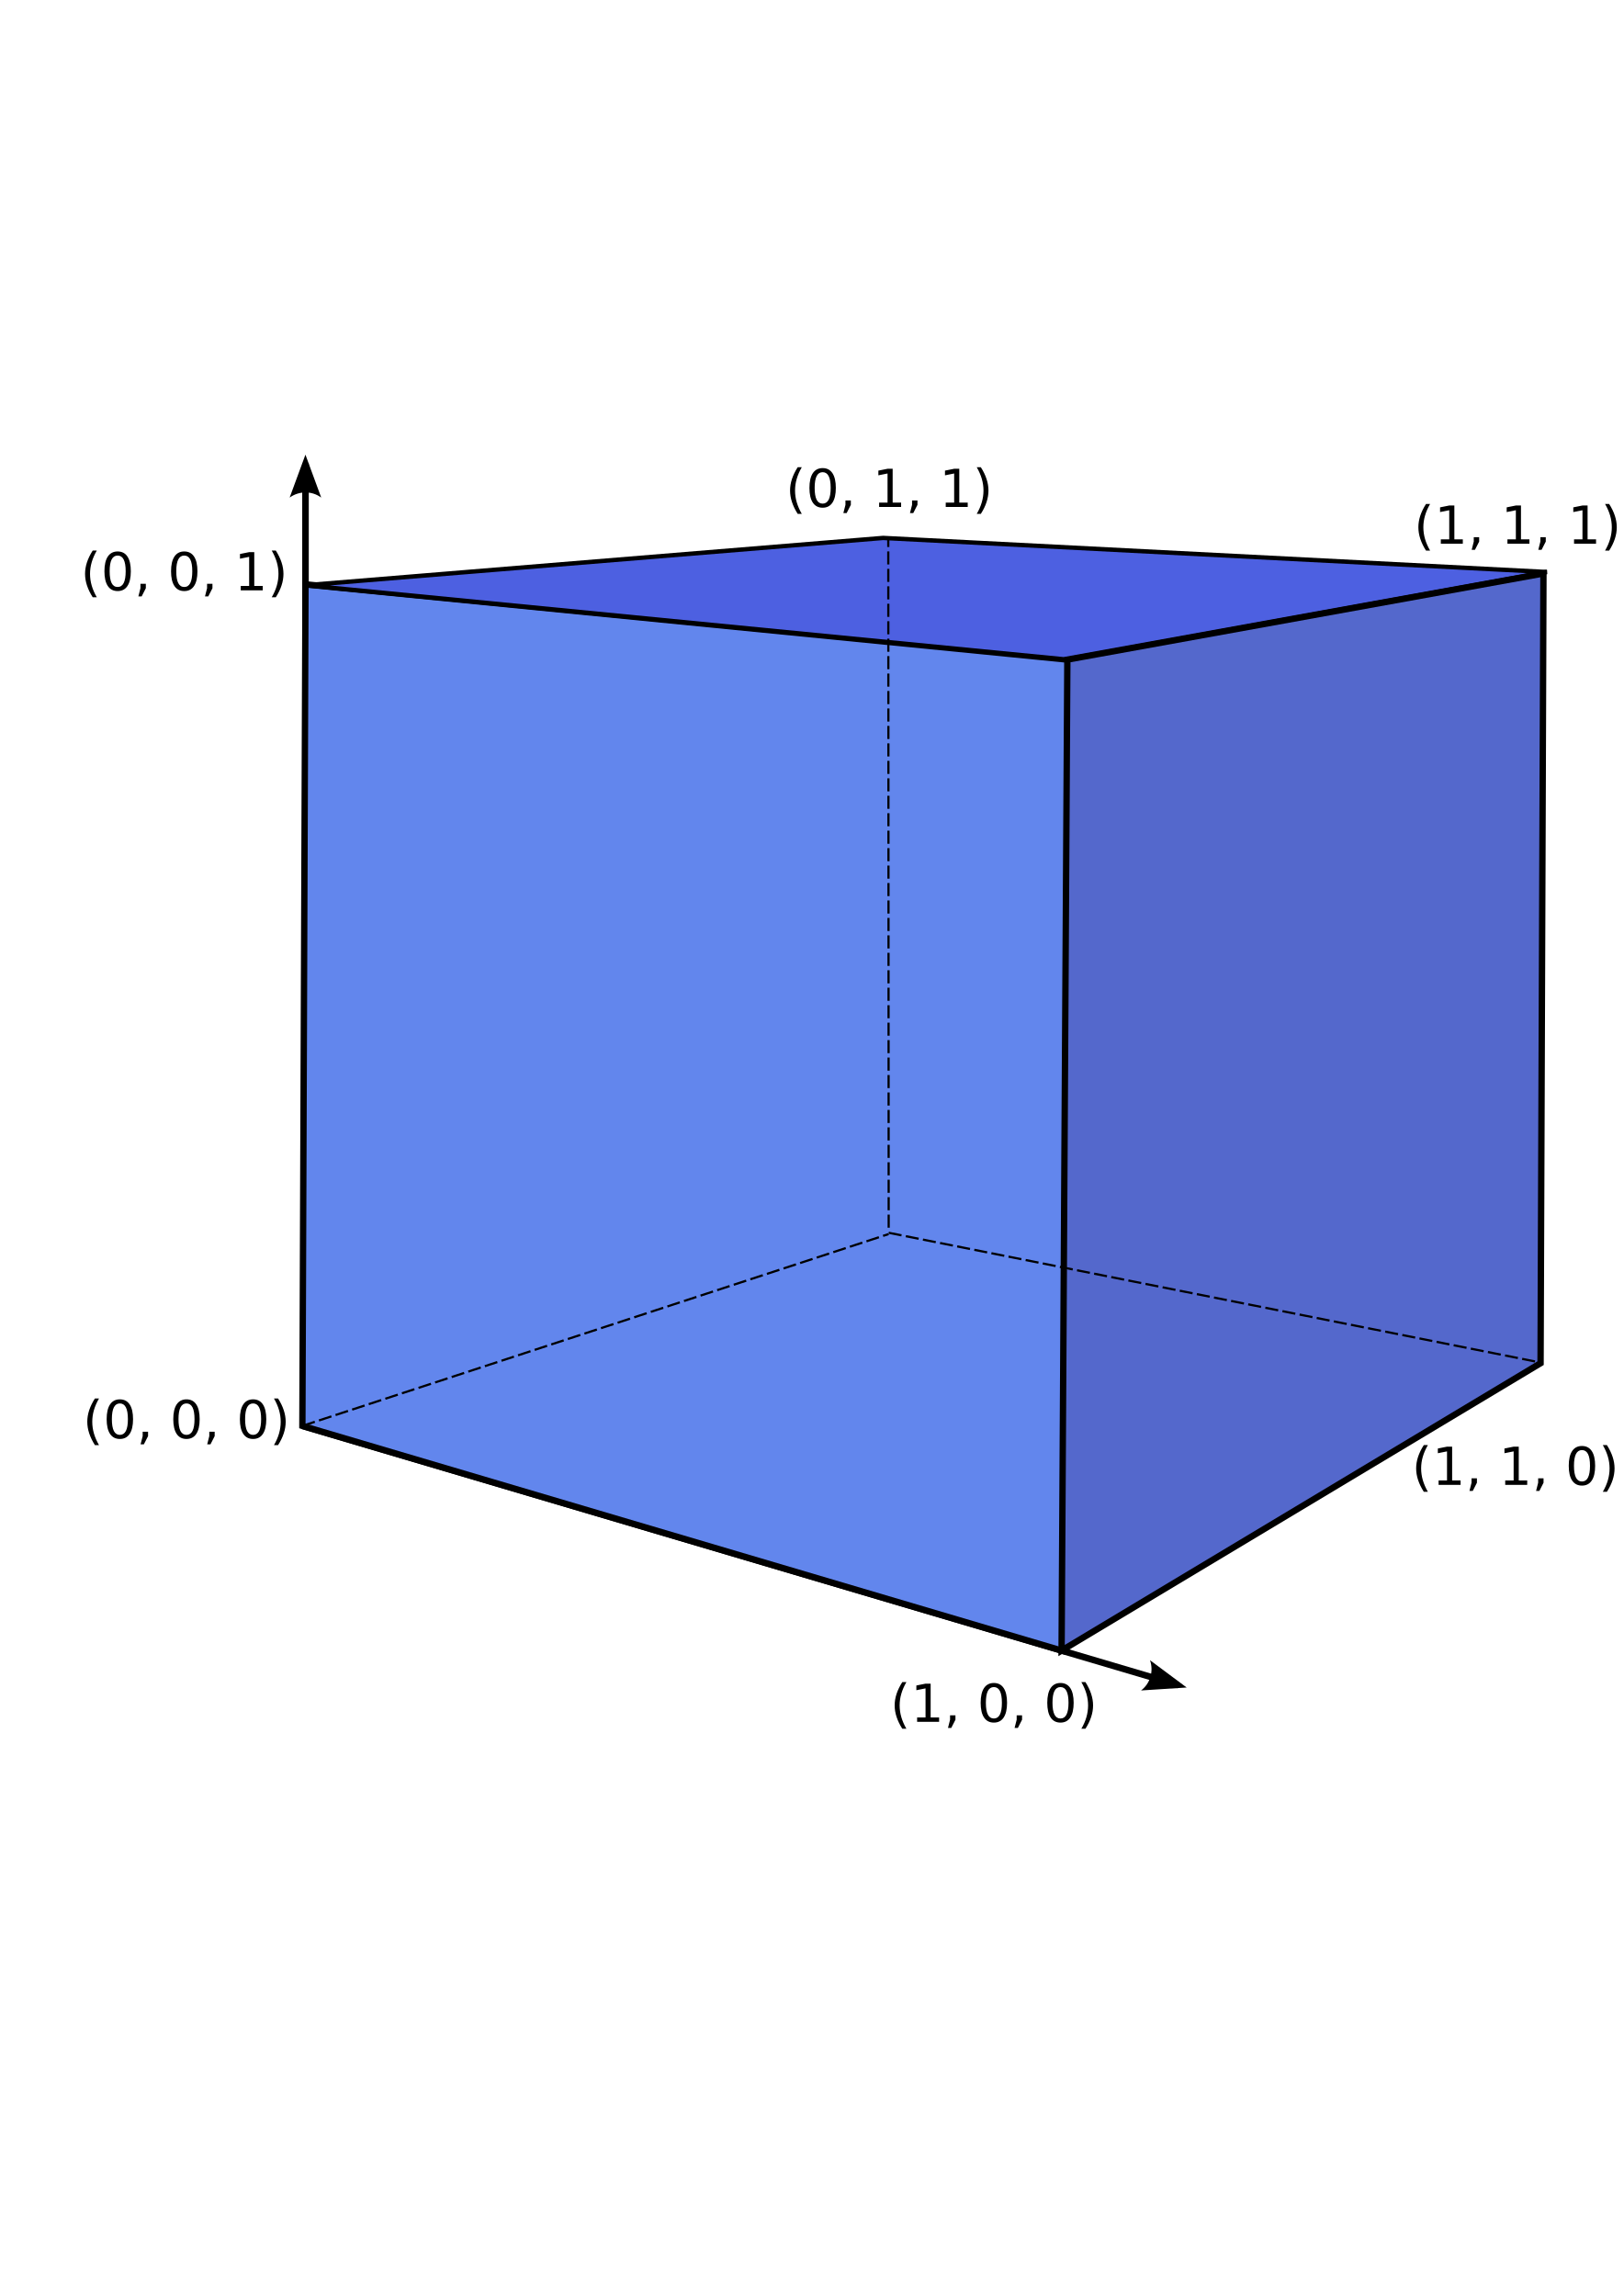
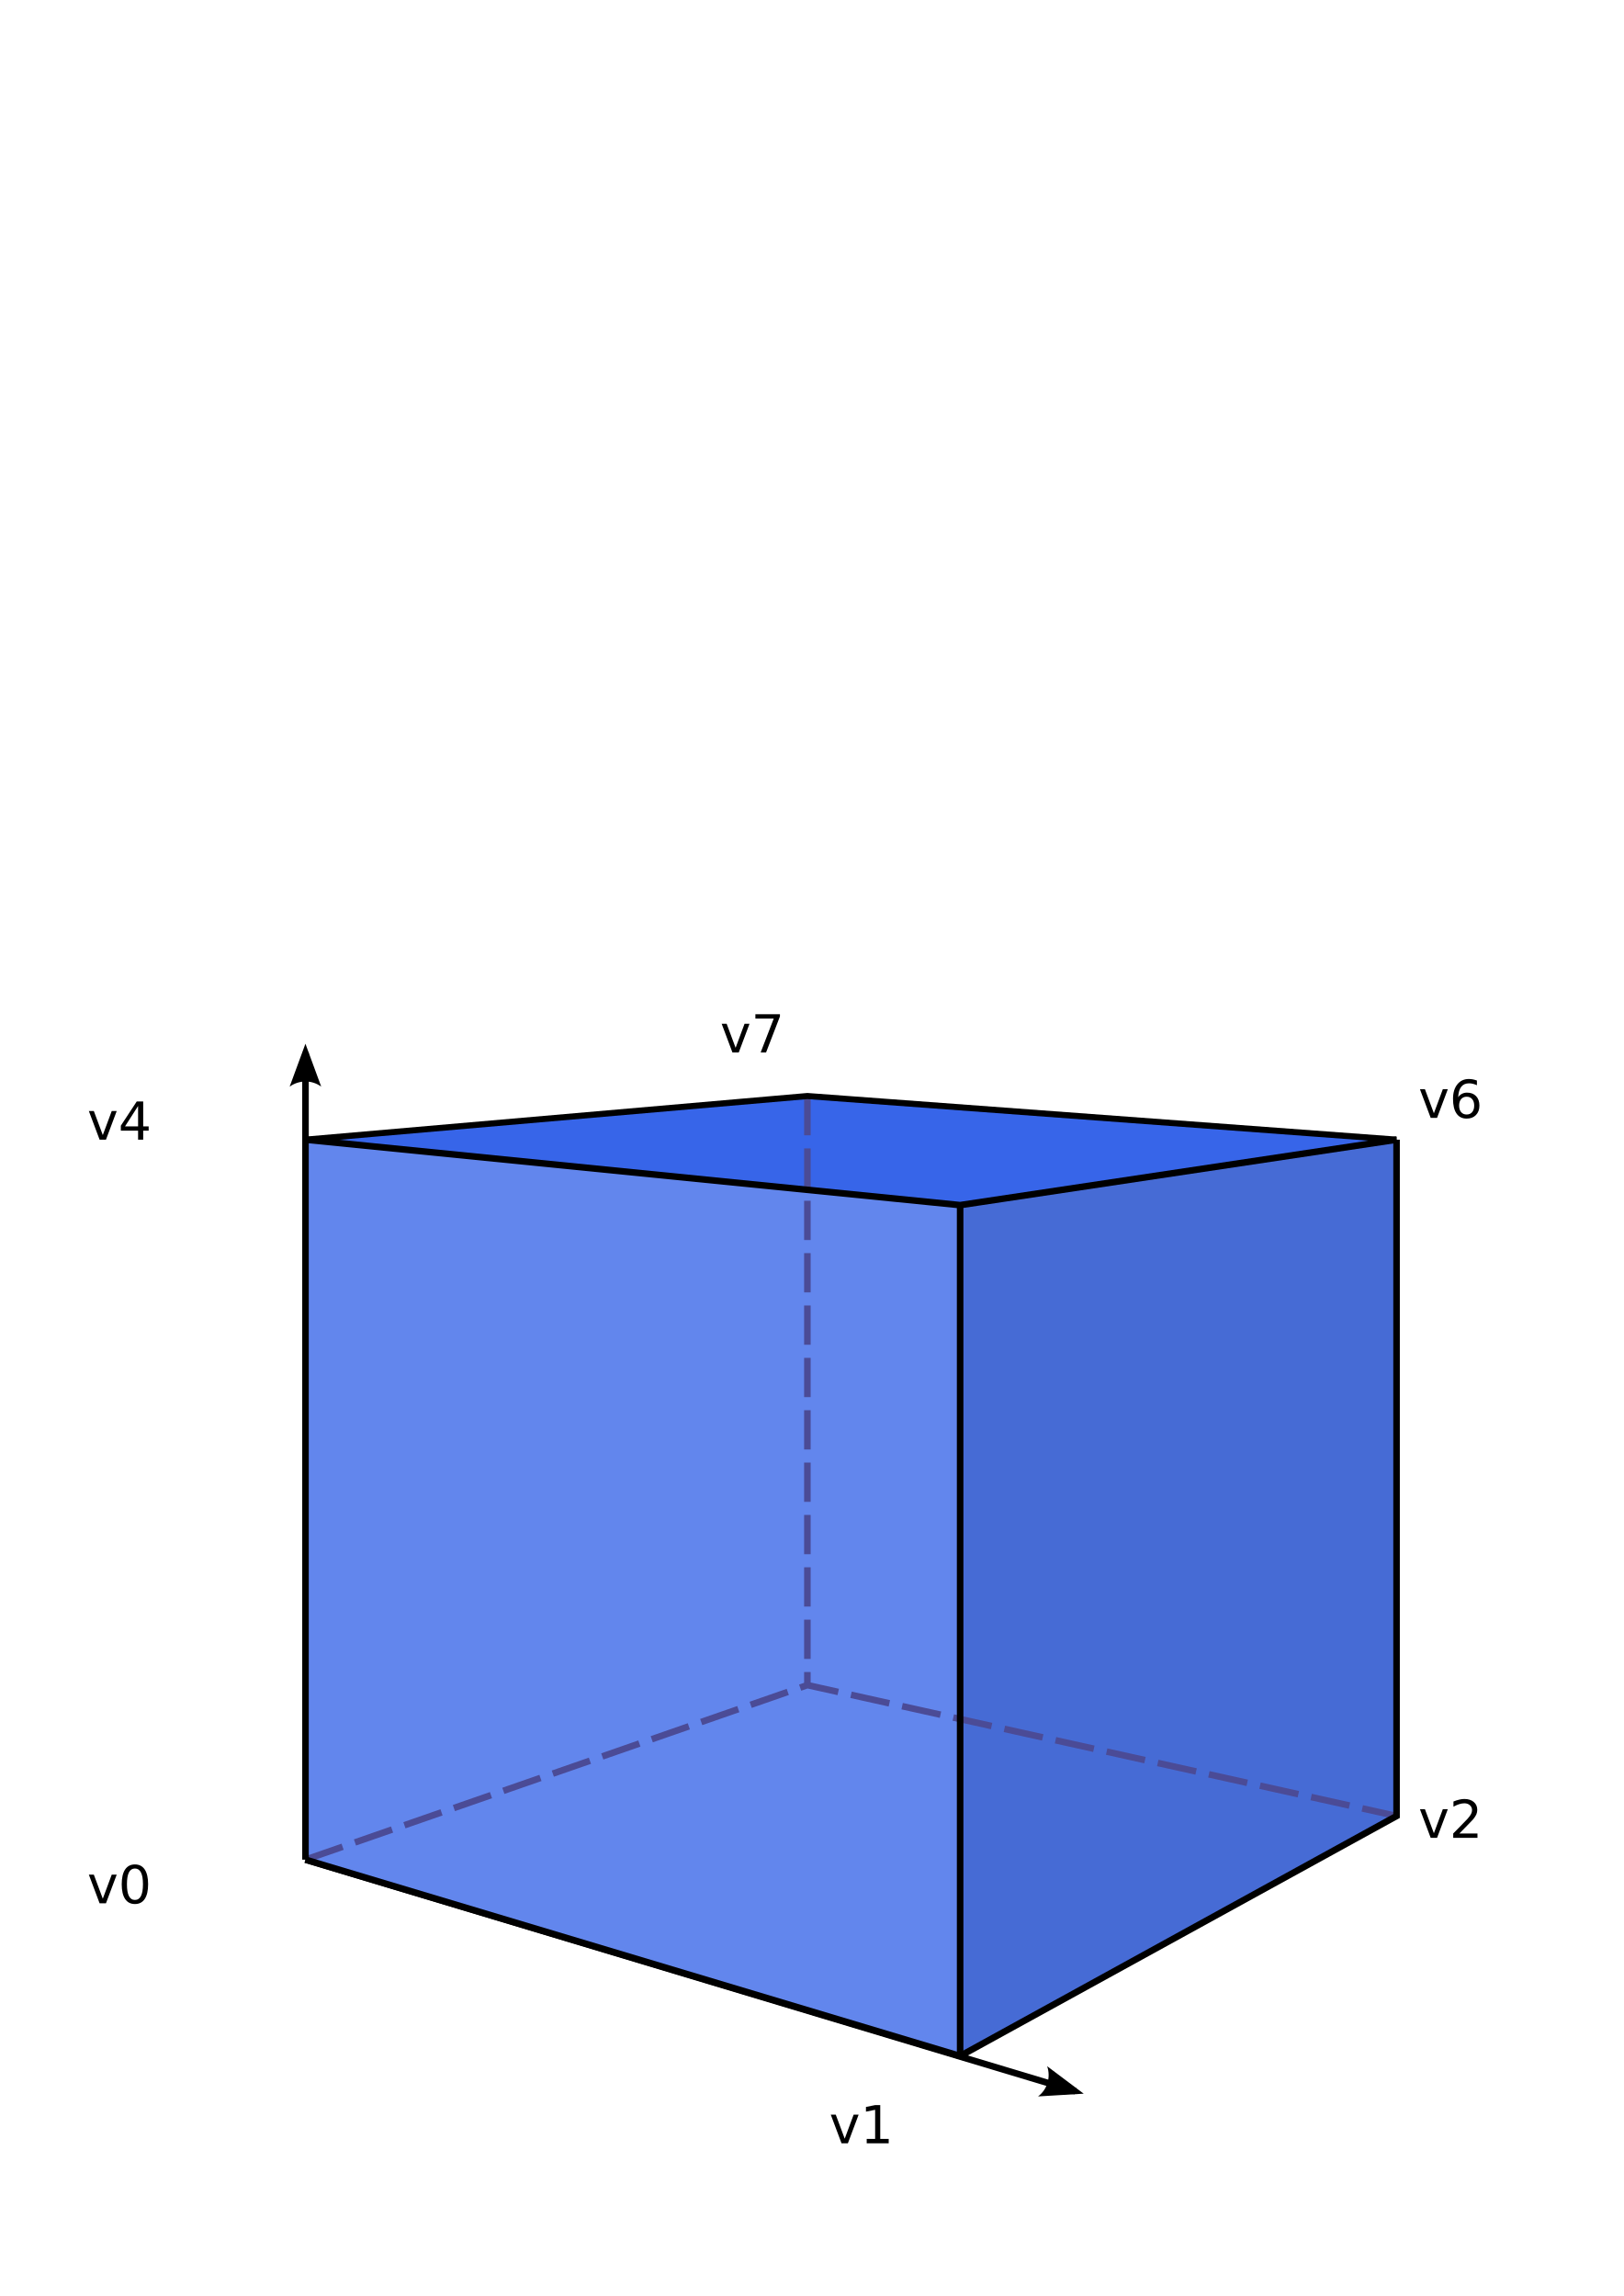
<svg xmlns="http://www.w3.org/2000/svg" width="744.094" height="1052.362" id="svg2">
  <defs id="defs4">
    <linearGradient id="linearGradient3008">
      <stop style="stop-color:#557cec;stop-opacity:1;" offset="0" id="stop3010" />
      <stop id="stop3016" offset="1" style="stop-color:#5b81ec;stop-opacity:0.498;" />
      <stop style="stop-color:#6286ed;stop-opacity:0;" offset="1" id="stop3012" />
    </linearGradient>
    <linearGradient id="linearGradient2976">
      <stop style="stop-color:black;stop-opacity:1;" offset="0" id="stop2978" />
      <stop id="stop3004" offset="1" style="stop-color:#6685f0;stop-opacity:0.165;" />
      <stop style="stop-color:#76b9c5;stop-opacity:0.082;" offset="1" id="stop3006" />
      <stop style="stop-color:black;stop-opacity:0;" offset="1" id="stop2980" />
    </linearGradient>
    <marker orient="auto" refY="0.0" refX="0.0" id="Arrow2Mend" style="overflow:visible;">
      <path id="path2906" style="font-size:12.0;fill-rule:evenodd;stroke-width:0.625;stroke-linejoin:round;" d="M 8.719,4.034 L -2.207,0.016 L 8.719,-4.002 C 6.973,-1.63 6.983,1.616 8.719,4.034 z " transform="scale(0.6) rotate(180) translate(0,0)" />
    </marker>
    <marker orient="auto" refY="0.0" refX="0.0" id="TriangleOutL" style="overflow:visible">
      <path id="path2835" d="M 5.77,0.0 L -2.88,5.0 L -2.88,-5.0 L 5.77,0.0 z " style="fill-rule:evenodd;stroke:#000000;stroke-width:1.0pt;marker-start:none" transform="scale(0.8)" />
    </marker>
    <marker orient="auto" refY="0.0" refX="0.0" id="TriangleOutM" style="overflow:visible">
      <path id="path2832" d="M 5.77,0.0 L -2.88,5.0 L -2.88,-5.0 L 5.77,0.0 z " style="fill-rule:evenodd;stroke:#000000;stroke-width:1.0pt;marker-start:none" transform="scale(0.4)" />
    </marker>
  </defs>
-   <g id="layer2" style="display:inline" />
-   <g id="layer1" style="opacity:1;display:inline">
-     <path style="fill:none;fill-opacity:0.75;fill-rule:evenodd;stroke:black;stroke-width:3;stroke-linecap:butt;stroke-linejoin:miter;marker-end:url(#Arrow2Mend);stroke-miterlimit:4;stroke-dasharray:none;stroke-opacity:1" d="M 138.571,653.545 L 540,772.362" id="path2942" />
-     <path style="fill:none;fill-opacity:0.75;fill-rule:evenodd;stroke:black;stroke-width:3;stroke-linecap:butt;stroke-linejoin:miter;marker-end:url(#Arrow2Mend);stroke-miterlimit:4;stroke-dasharray:none;stroke-opacity:1" d="M 140,652.362 L 140,212.362" id="path2946" />
-     <path style="fill:#6286ed;fill-opacity:1;fill-rule:evenodd;stroke:black;stroke-width:2.912;stroke-linecap:butt;stroke-linejoin:miter;stroke-miterlimit:4;stroke-dasharray:none;stroke-opacity:1" d="M 138.571,653.545 L 486.83,756.625 L 490,302.414 L 140,267.847 L 138.571,653.545 z " id="path3018" />
-     <text xml:space="preserve" style="font-size:24px;font-style:normal;font-weight:normal;fill:black;fill-opacity:1;stroke:none;stroke-width:1px;stroke-linecap:butt;stroke-linejoin:miter;stroke-opacity:1;font-family:Bitstream Vera Sans" x="37.938" y="659.198" id="text3929">
-       <tspan id="tspan3931" x="37.938" y="659.198">(0, 0, 0)</tspan>
+   <g id="layer1">
+     <path style="fill:none;fill-opacity:0.75;fill-rule:evenodd;stroke:black;stroke-width:3;stroke-linecap:butt;stroke-linejoin:miter;marker-end:url(#Arrow2Mend);stroke-miterlimit:4;stroke-dasharray:none;stroke-opacity:1" d="M 140,852.362 L 492.815,958.51" id="path2942" />
+     <text xml:space="preserve" style="font-size:24px;font-style:normal;font-weight:normal;fill:black;fill-opacity:1;stroke:none;stroke-width:1px;stroke-linecap:butt;stroke-linejoin:miter;stroke-opacity:1;font-family:Bitstream Vera Sans" x="40" y="872.362" id="text3929">
+       <tspan id="tspan3931" x="40" y="872.362">v0</tspan>
    </text>
-     <text xml:space="preserve" style="font-size:24px;font-style:normal;font-weight:normal;fill:black;fill-opacity:1;stroke:none;stroke-width:1px;stroke-linecap:butt;stroke-linejoin:miter;stroke-opacity:1;font-family:Bitstream Vera Sans" x="407.938" y="789.198" id="text3933">
-       <tspan id="tspan3935" x="407.938" y="789.198">(1, 0, 0)</tspan>
+     <text xml:space="preserve" style="font-size:24px;font-style:normal;font-weight:normal;fill:black;fill-opacity:1;stroke:none;stroke-width:1px;stroke-linecap:butt;stroke-linejoin:miter;stroke-opacity:1;font-family:Bitstream Vera Sans" x="380" y="982.362" id="text2785">
+       <tspan id="tspan2787" x="380" y="982.362">v1</tspan>
    </text>
-     <text xml:space="preserve" style="font-size:24px;font-style:normal;font-weight:normal;fill:black;fill-opacity:1;stroke:none;stroke-width:1px;stroke-linecap:butt;stroke-linejoin:miter;stroke-opacity:1;font-family:Bitstream Vera Sans" x="36.918" y="270.573" id="text3937">
-       <tspan id="tspan3939" x="36.918" y="270.573">(0, 0, 1)</tspan>
+     <text xml:space="preserve" style="font-size:24px;font-style:normal;font-weight:normal;fill:black;fill-opacity:1;stroke:none;stroke-width:1px;stroke-linecap:butt;stroke-linejoin:miter;stroke-opacity:1;font-family:Bitstream Vera Sans" x="650" y="842.362" id="text2789">
+       <tspan id="tspan2791" x="650" y="842.362">v2</tspan>
    </text>
-     <path style="fill:#4d60e1;fill-opacity:1;fill-rule:evenodd;stroke:black;stroke-width:2;stroke-linecap:butt;stroke-linejoin:miter;stroke-opacity:1;stroke-miterlimit:4;stroke-dasharray:none" d="M 488.415,302.257 L 708.91,262.183 L 404.724,246.561 L 139.999,268.24 L 488.415,302.257 z " id="path3945" />
-     <path style="fill:none;fill-opacity:0.75;fill-rule:evenodd;stroke:black;stroke-width:1;stroke-linecap:butt;stroke-linejoin:miter;stroke-opacity:1;stroke-miterlimit:4;stroke-dasharray:6,2;stroke-dashoffset:0" d="M 138.571,653.545 L 407.218,565.633" id="path3947" />
-     <path style="opacity:1;fill:#5468cc;fill-opacity:1;fill-rule:evenodd;stroke:black;stroke-width:2.912;stroke-linecap:butt;stroke-linejoin:miter;stroke-miterlimit:4;stroke-dasharray:none;stroke-opacity:1;display:inline" d="M 486.491,756.524 L 705.996,624.803 L 707.316,262.848 L 489.137,302.329 L 486.491,756.524 z " id="path4199" />
-     <path style="opacity:1;fill:none;fill-opacity:0.75;fill-rule:evenodd;stroke:black;stroke-width:1;stroke-linecap:butt;stroke-linejoin:miter;stroke-miterlimit:4;stroke-dasharray:6, 2;stroke-dashoffset:0;stroke-opacity:1;display:inline" d="M 407.255,562.724 L 407.07,246.14" id="path5086" />
-     <path style="opacity:1;fill:none;fill-opacity:0.75;fill-rule:evenodd;stroke:black;stroke-width:1;stroke-linecap:butt;stroke-linejoin:miter;stroke-miterlimit:4;stroke-dasharray:6, 2;stroke-dashoffset:0;stroke-opacity:1;display:inline" d="M 407.256,565.036 L 705.997,624.51" id="path5088" />
-     <text xml:space="preserve" style="font-size:24px;font-style:normal;font-weight:normal;opacity:1;fill:black;fill-opacity:1;stroke:none;stroke-width:1px;stroke-linecap:butt;stroke-linejoin:miter;stroke-opacity:1;display:inline;font-family:Bitstream Vera Sans" x="360" y="232.362" id="text5092">
-       <tspan id="tspan5094" x="360" y="232.362">(0, 1, 1)</tspan>
+     <text xml:space="preserve" style="font-size:24px;font-style:normal;font-weight:normal;fill:black;fill-opacity:1;stroke:none;stroke-width:1px;stroke-linecap:butt;stroke-linejoin:miter;stroke-opacity:1;font-family:Bitstream Vera Sans" x="40" y="522.362" id="text2793">
+       <tspan id="tspan2795" x="40" y="522.362">v4</tspan>
    </text>
-     <text xml:space="preserve" style="font-size:24px;font-style:normal;font-weight:normal;opacity:1;fill:black;fill-opacity:1;stroke:none;stroke-width:1px;stroke-linecap:butt;stroke-linejoin:miter;stroke-opacity:1;display:inline;font-family:Bitstream Vera Sans" x="647.938" y="249.198" id="text5096">
-       <tspan id="tspan5098" x="647.938" y="249.198">(1, 1, 1)</tspan>
+     <path style="fill:#6286ed;fill-opacity:1;fill-rule:evenodd;stroke:none;stroke-width:3;stroke-linecap:butt;stroke-linejoin:miter;stroke-opacity:1;stroke-miterlimit:4;stroke-dasharray:none" d="M 140,852.362 L 440,942.362 L 440,552.362 L 140,522.362 L 140,852.362 z " id="path2000" />
+     <path style="fill:#466bd5;fill-opacity:1;fill-rule:evenodd;stroke:none;stroke-width:3;stroke-linecap:butt;stroke-linejoin:miter;stroke-opacity:1;stroke-miterlimit:4;stroke-dasharray:none" d="M 440,942.362 L 640,832.362 L 640,522.362 L 440,552.362 L 440,942.362 z " id="path2887" />
+     <path style="fill:#3765e9;fill-opacity:1;fill-rule:evenodd;stroke:none;stroke-width:3;stroke-linecap:butt;stroke-linejoin:miter;stroke-opacity:1;stroke-miterlimit:4;stroke-dasharray:none" d="M 140,522.362 L 440,552.362 L 640,522.362 L 370,502.362 L 140,522.362 z " id="path2889" />
+     <path style="fill:none;fill-opacity:0.75;fill-rule:evenodd;stroke:#4b4b96;stroke-width:3;stroke-linecap:butt;stroke-linejoin:miter;stroke-opacity:1;stroke-miterlimit:4;stroke-dasharray:18,6;stroke-dashoffset:0" d="M 370,502.362 L 370,772.362" id="path2891" />
+     <path style="fill:none;fill-opacity:0.75;fill-rule:evenodd;stroke:#4b4b96;stroke-width:3;stroke-linecap:butt;stroke-linejoin:miter;stroke-opacity:1;stroke-miterlimit:4;stroke-dasharray:18,6;stroke-dashoffset:0" d="M 140,852.362 L 370,772.362 L 640,832.362" id="path2893" />
+     <path style="fill:none;fill-opacity:0.75;fill-rule:evenodd;stroke:black;stroke-width:3;stroke-linecap:butt;stroke-linejoin:miter;marker-end:url(#Arrow2Mend);stroke-miterlimit:4;stroke-dasharray:none;stroke-opacity:1" d="M 140,852.362 L 140,482.362" id="path2913" />
+     <text xml:space="preserve" style="font-size:24px;font-style:normal;font-weight:normal;fill:black;fill-opacity:1;stroke:none;stroke-width:1px;stroke-linecap:butt;stroke-linejoin:miter;stroke-opacity:1;font-family:Bitstream Vera Sans" x="650" y="512.362" id="text2917">
+       <tspan id="tspan2919" x="650" y="512.362">v6</tspan>
    </text>
-     <text xml:space="preserve" style="font-size:24px;font-style:normal;font-weight:normal;opacity:1;fill:black;fill-opacity:1;stroke:none;stroke-width:1px;stroke-linecap:butt;stroke-linejoin:miter;stroke-opacity:1;display:inline;font-family:Bitstream Vera Sans" x="646.918" y="680.573" id="text5100">
-       <tspan id="tspan5102" x="646.918" y="680.573">(1, 1, 0)</tspan>
+     <text xml:space="preserve" style="font-size:24px;font-style:normal;font-weight:normal;fill:black;fill-opacity:1;stroke:none;stroke-width:1px;stroke-linecap:butt;stroke-linejoin:miter;stroke-opacity:1;font-family:Bitstream Vera Sans" x="330" y="482.362" id="text2921">
+       <tspan id="tspan2923" x="330" y="482.362">v7</tspan>
    </text>
+     <path style="fill:none;fill-opacity:0.75;fill-rule:evenodd;stroke:black;stroke-width:3;stroke-linecap:butt;stroke-linejoin:miter;stroke-opacity:1;stroke-miterlimit:4;stroke-dasharray:none" d="M 140,852.362 L 440,942.362 L 440,552.362" id="path2798" />
+     <path style="fill:none;fill-opacity:0.75;fill-rule:evenodd;stroke:black;stroke-width:3;stroke-linecap:butt;stroke-linejoin:miter;stroke-opacity:1;stroke-miterlimit:4;stroke-dasharray:none" d="M 140,522.362 L 440,552.362 L 640,522.362" id="path2800" />
+     <path style="fill:none;fill-opacity:0.75;fill-rule:evenodd;stroke:black;stroke-width:3;stroke-linecap:butt;stroke-linejoin:miter;stroke-opacity:1;stroke-miterlimit:4;stroke-dasharray:none" d="M 440,942.362 L 640,832.362 L 640,522.362" id="path2802" />
+     <path style="fill:none;fill-opacity:0.75;fill-rule:evenodd;stroke:black;stroke-width:2.8;stroke-linecap:butt;stroke-linejoin:miter;stroke-opacity:1;stroke-miterlimit:4;stroke-dasharray:none" d="M 140,522.362 L 370,502.362 L 640,522.362" id="path2804" />
  </g>
</svg>
